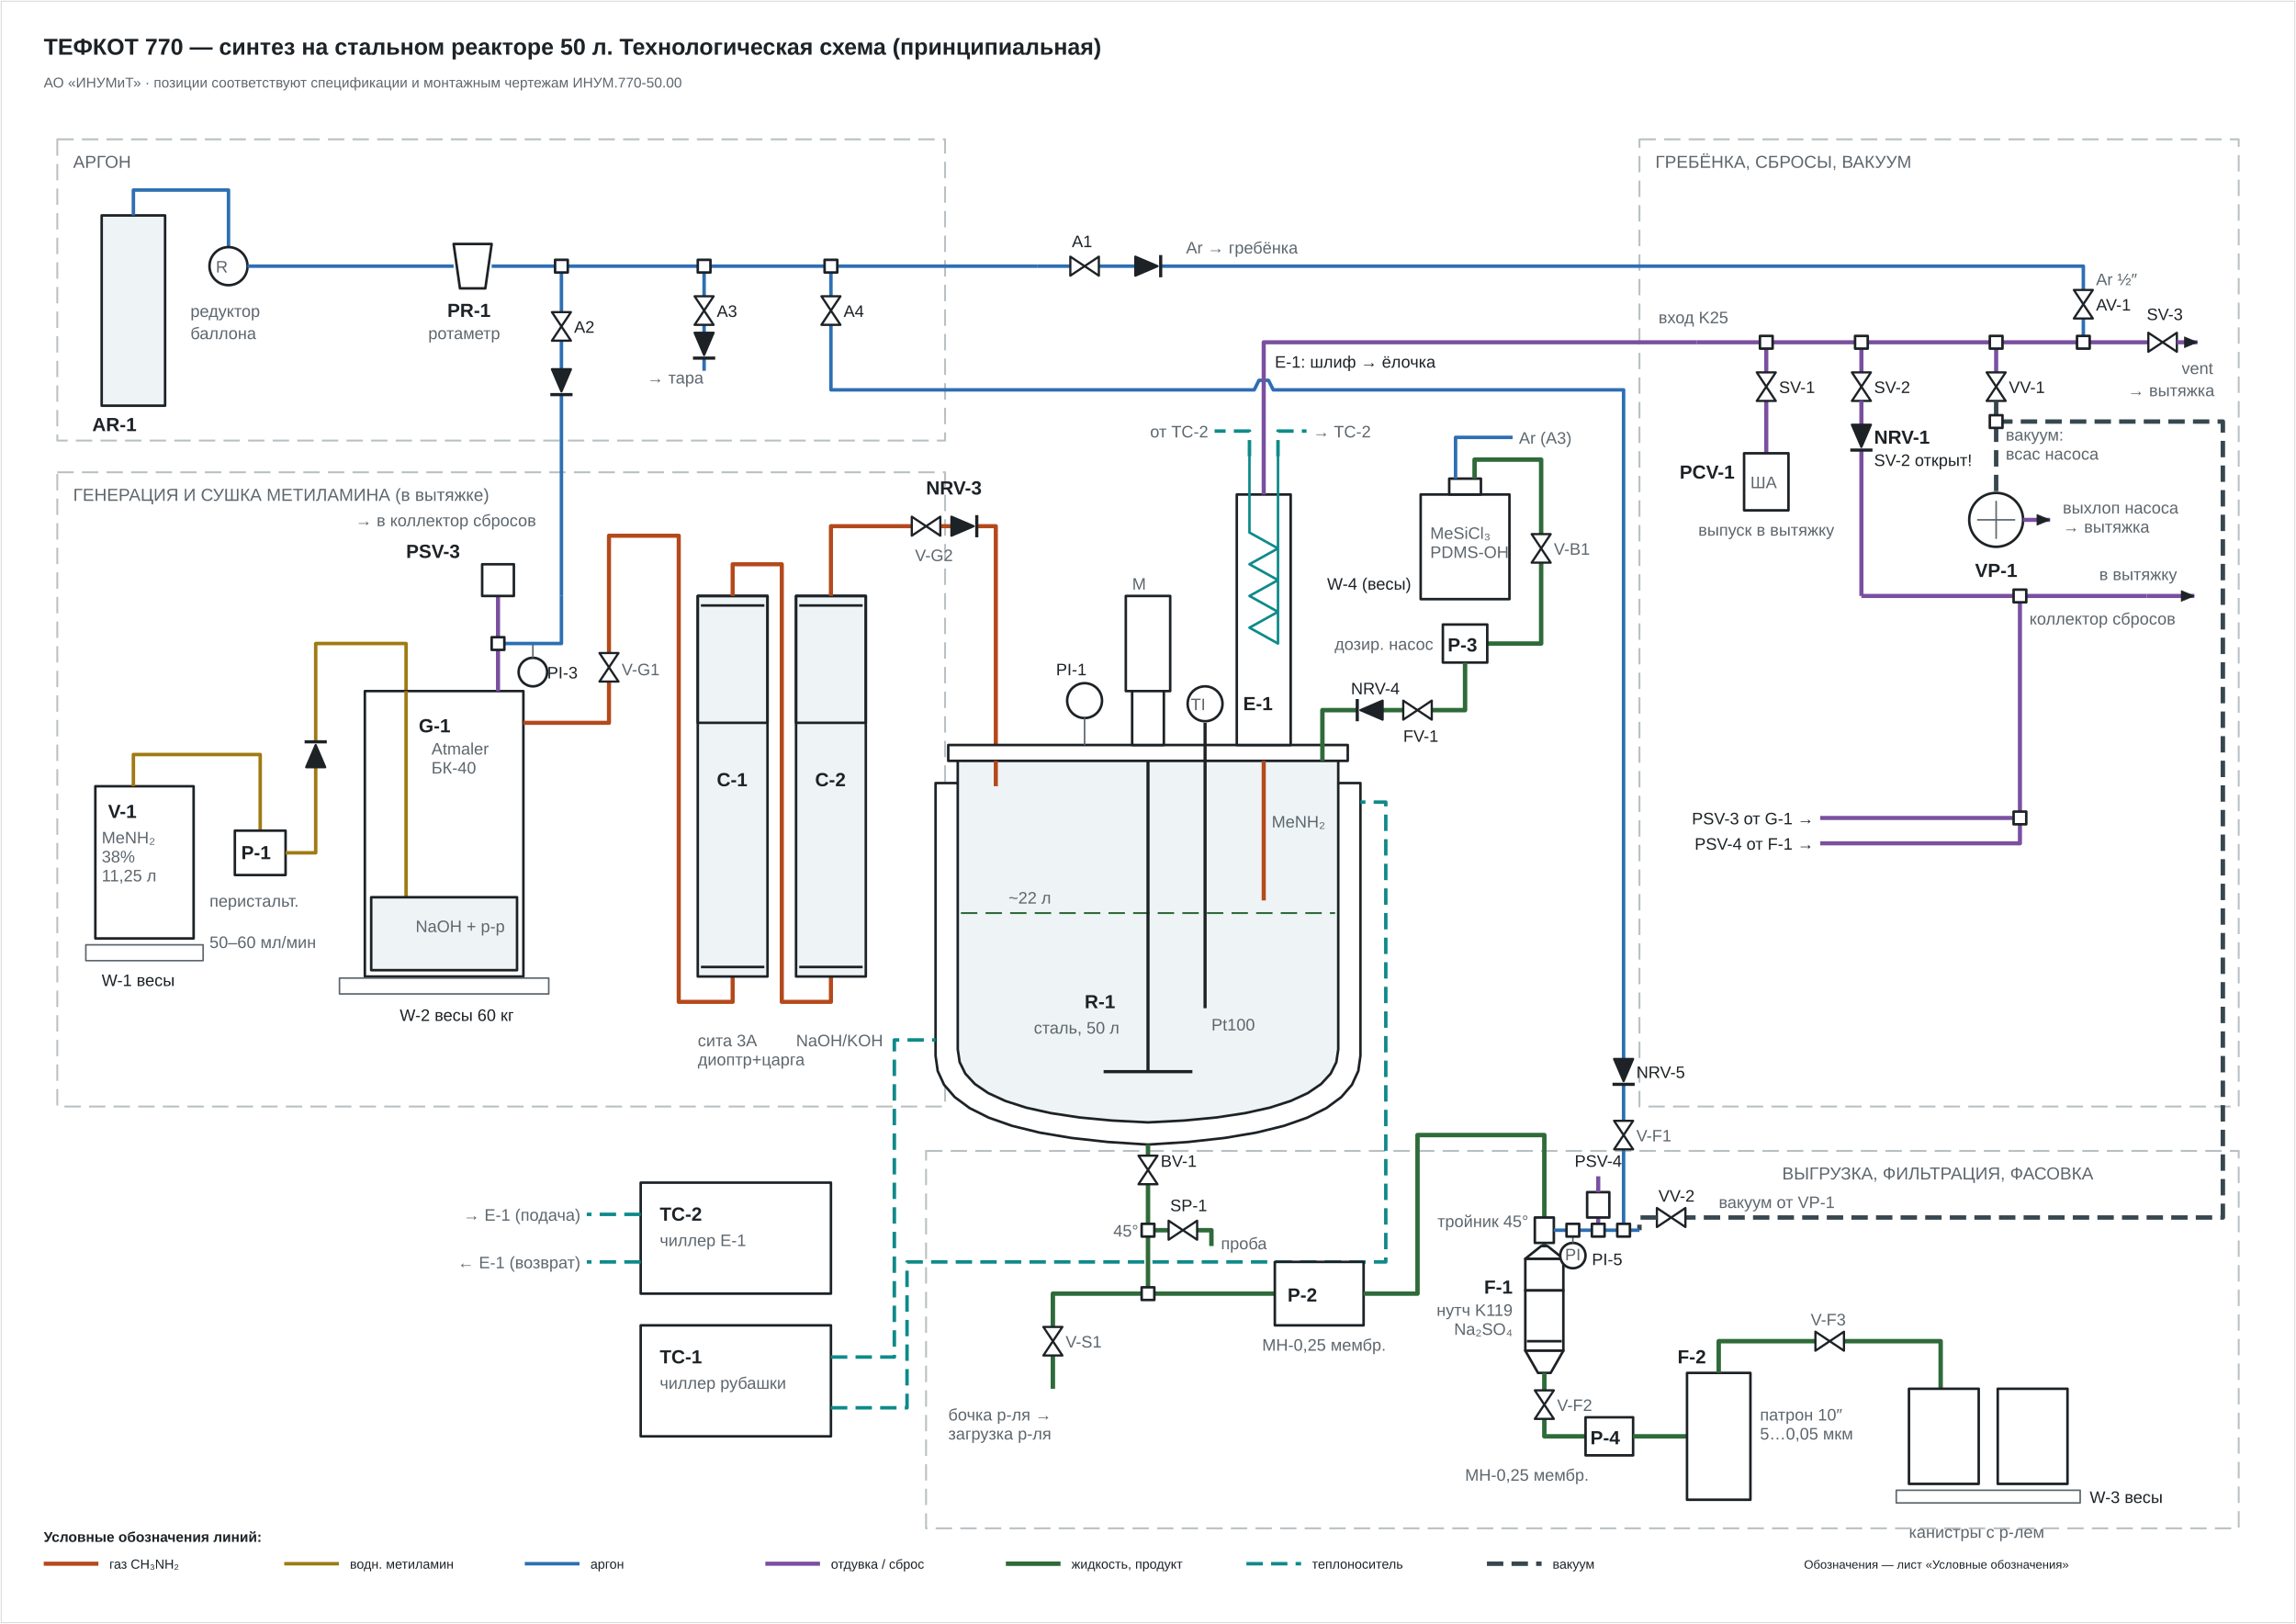
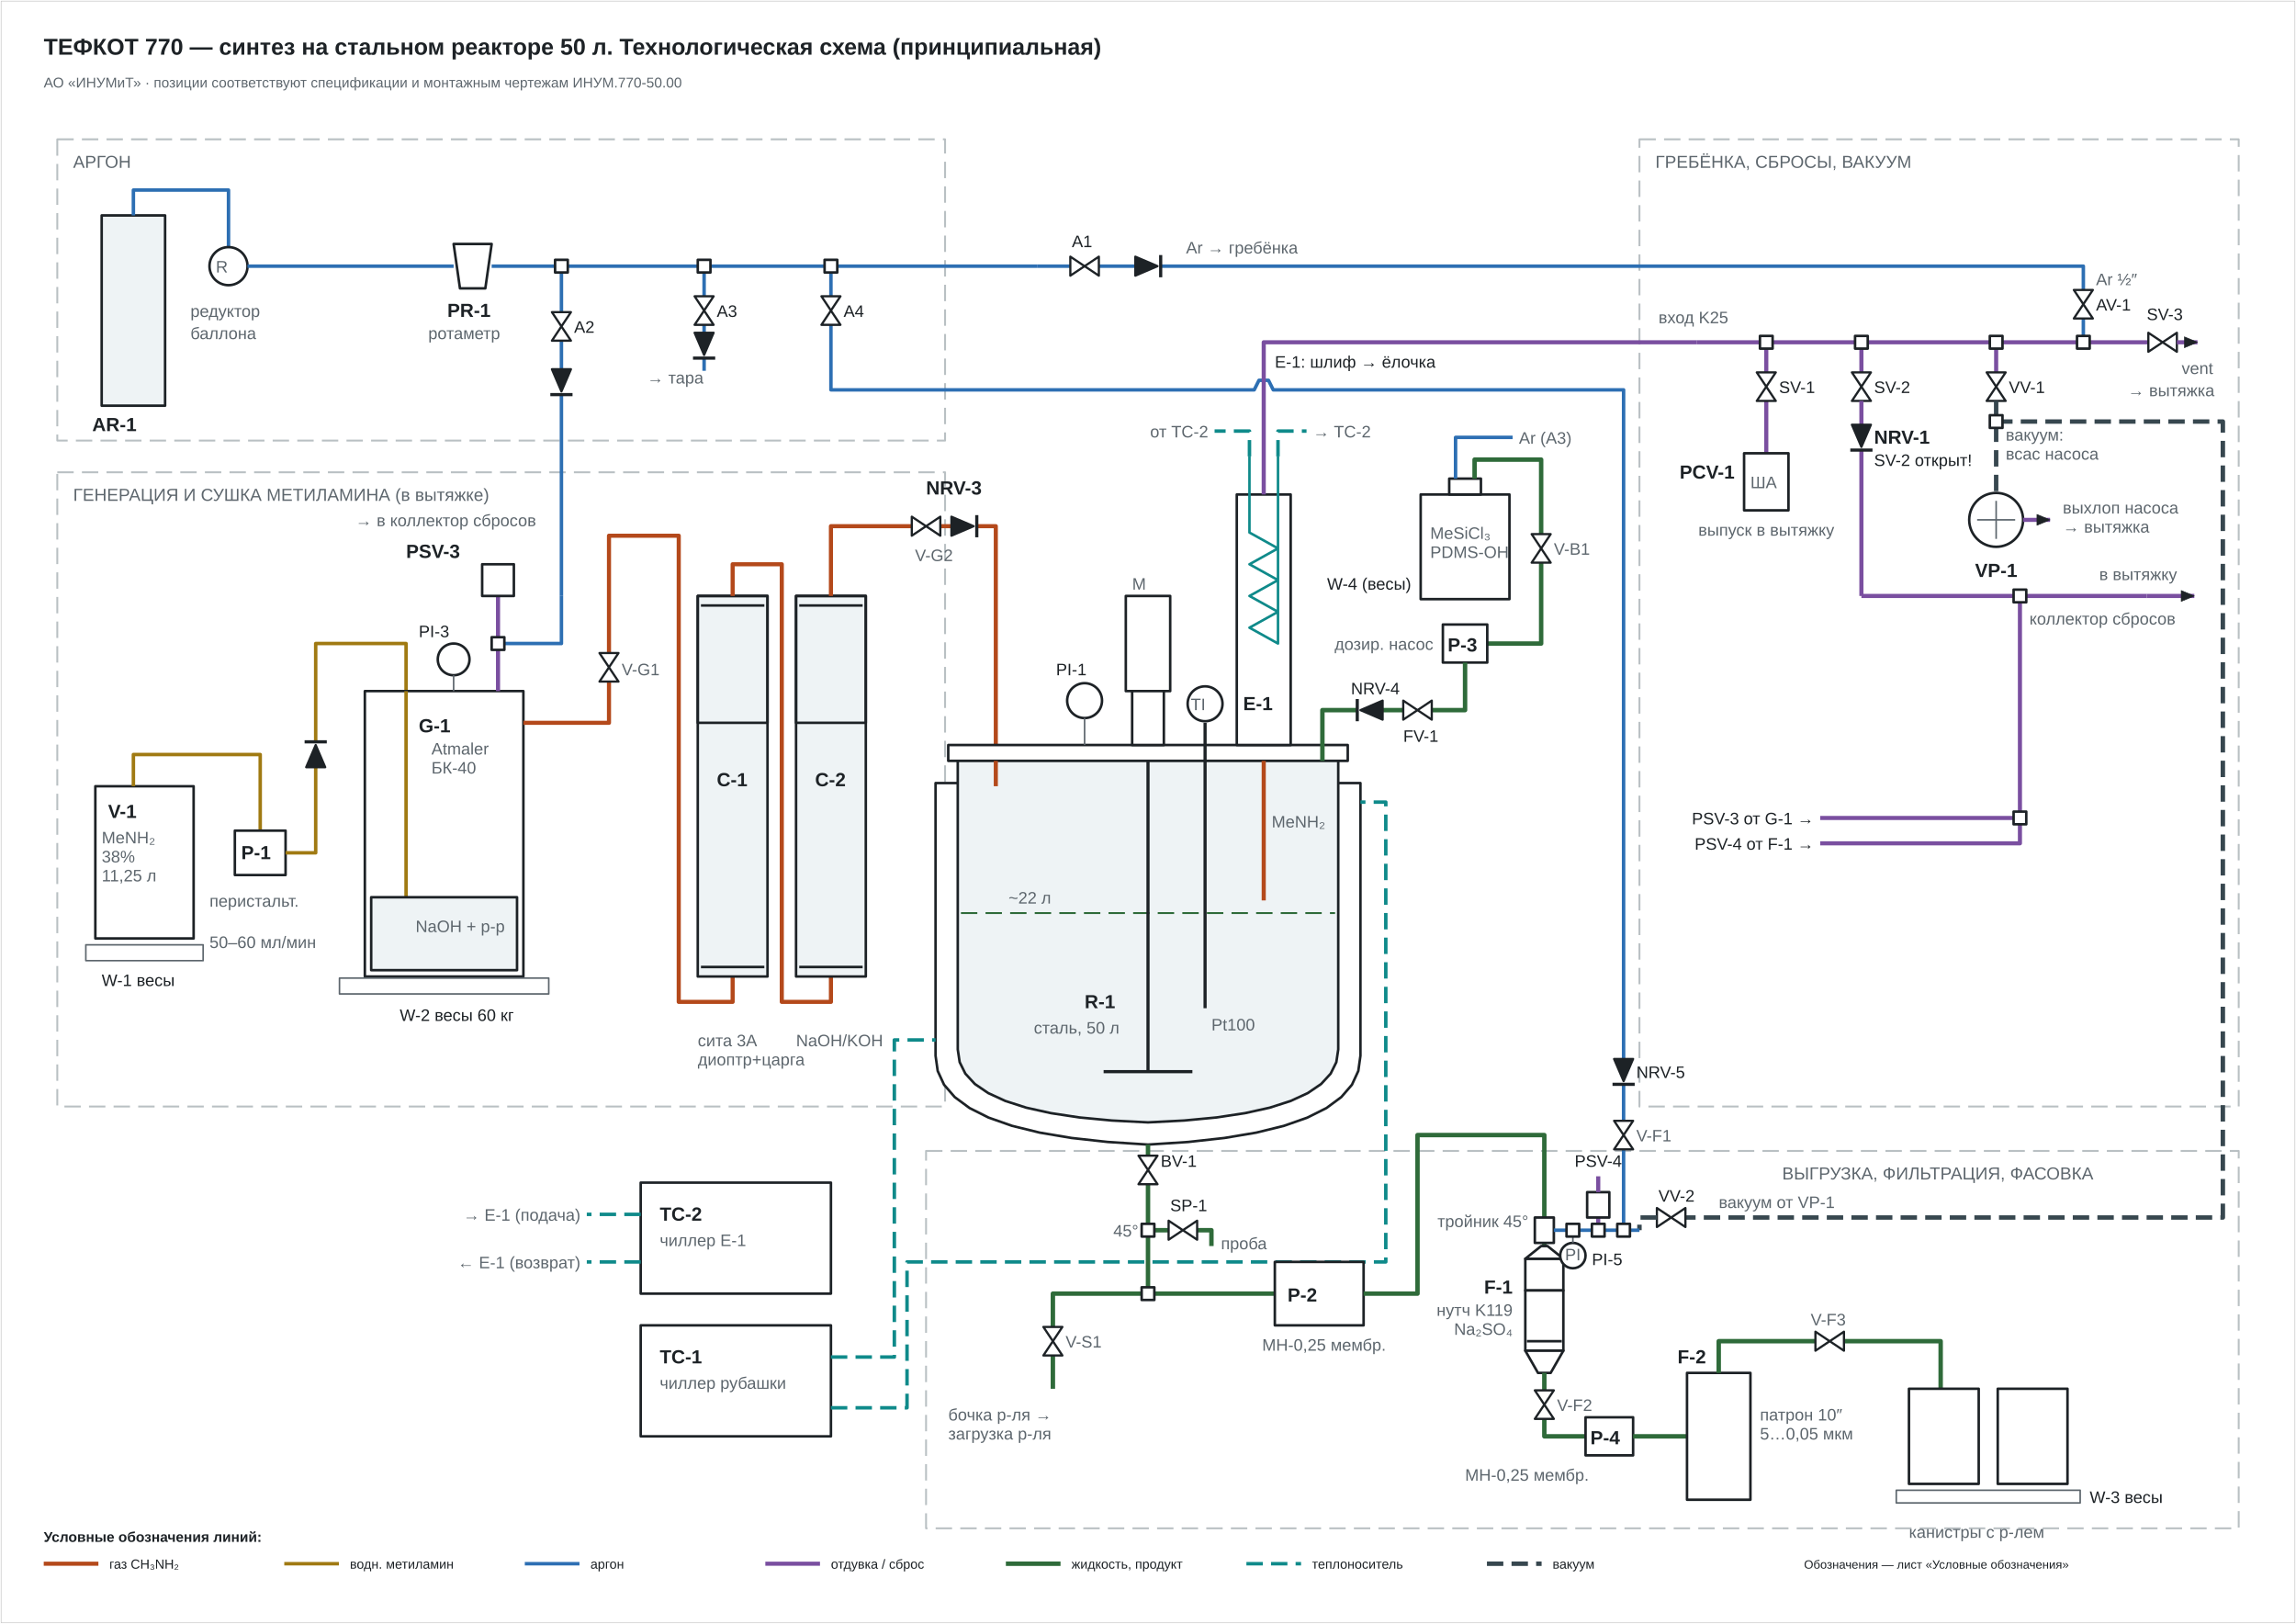
<svg xmlns="http://www.w3.org/2000/svg" viewBox="0 0 420.0 297.0" width="420.0mm" height="297.0mm" font-family="Arial, 'Liberation Sans', sans-serif">
  <rect width="100%" height="100%" fill="#fff" />
  <path d="M0.20,0.20 L419.80,0.20 L419.80,296.80 L0.20,296.80 Z" fill="none" stroke="#bbbbbb" stroke-width="0.1" stroke-linejoin="round" />
  <text x="8.00" y="10.00" font-size="4.2" text-anchor="start" fill="#1d2226" font-weight="bold">ТЕФКОТ 770 — синтез на стальном реакторе 50 л. Технологическая схема (принципиальная)</text>
  <text x="8.00" y="16.00" font-size="2.6" text-anchor="start" fill="#5d666d">АО «ИНУМиТ» · позиции соответствуют спецификации и монтажным чертежам ИНУМ.770-50.00</text>
  <path d="M10.48,25.48 L172.88,25.48 L172.88,80.58 L10.48,80.58 Z" fill="none" stroke="#b9c0c3" stroke-width="0.348" stroke-dasharray="3 1.5" stroke-linejoin="round" />
  <text x="13.38" y="30.70" font-size="3.19" text-anchor="start" fill="#5d666d">АРГОН</text>
  <path d="M10.48,86.38 L172.88,86.38 L172.88,202.38 L10.48,202.38 Z" fill="none" stroke="#b9c0c3" stroke-width="0.348" stroke-dasharray="3 1.5" stroke-linejoin="round" />
  <text x="13.38" y="91.60" font-size="3.19" text-anchor="start" fill="#5d666d">ГЕНЕРАЦИЯ И СУШКА МЕТИЛАМИНА (в вытяжке)</text>
  <path d="M299.90,25.48 L409.52,25.48 L409.52,202.38 L299.90,202.38 Z" fill="none" stroke="#b9c0c3" stroke-width="0.348" stroke-dasharray="3 1.5" stroke-linejoin="round" />
  <text x="302.80" y="30.70" font-size="3.19" text-anchor="start" fill="#5d666d">ГРЕБЁНКА, СБРОСЫ, ВАКУУМ</text>
  <path d="M169.40,210.50 L409.52,210.50 L409.52,279.52 L169.40,279.52 Z" fill="none" stroke="#b9c0c3" stroke-width="0.348" stroke-dasharray="3 1.5" stroke-linejoin="round" />
  <text x="326.00" y="215.72" font-size="3.19" text-anchor="start" fill="#5d666d">ВЫГРУЗКА, ФИЛЬТРАЦИЯ, ФАСОВКА</text>
  <path d="M18.60,39.40 L30.20,39.40 L30.20,74.20 L18.60,74.20 Z" fill="#eef3f5" stroke="#1d2226" stroke-width="0.464" stroke-linejoin="round" />
  <text x="16.86" y="78.84" font-size="3.48" text-anchor="start" fill="#1d2226" font-weight="bold">AR-1</text>
  <path d="M24.40,39.40 L24.40,34.76 L41.80,34.76 L41.80,45.20" fill="none" stroke="#2d6fb3" stroke-width="0.638" stroke-linejoin="round" />
  <circle cx="41.80" cy="48.68" r="3.48" fill="#ffffff" stroke="#1d2226" stroke-width="0.464" />
  <text x="39.48" y="49.84" font-size="3.045" text-anchor="start" fill="#5d666d">R</text>
  <text x="34.84" y="57.96" font-size="3.045" text-anchor="start" fill="#5d666d">редуктор</text>
  <text x="34.84" y="62.02" font-size="3.045" text-anchor="start" fill="#5d666d">баллона</text>
  <path d="M45.28,48.68 L82.98,48.68" fill="none" stroke="#2d6fb3" stroke-width="0.638" stroke-linejoin="round" />
  <path d="M82.98,44.62 L89.94,44.62 L88.78,52.74 L84.14,52.74 Z" fill="#ffffff" stroke="#1d2226" stroke-width="0.464" stroke-linejoin="round" />
  <text x="81.82" y="57.96" font-size="3.48" text-anchor="start" fill="#1d2226" font-weight="bold">PR-1</text>
  <text x="78.34" y="62.02" font-size="3.045" text-anchor="start" fill="#5d666d">ротаметр</text>
  <path d="M89.94,48.68 L169.40,48.68 L189.70,48.68" fill="none" stroke="#2d6fb3" stroke-width="0.638" stroke-linejoin="round" />
  <path d="M102.70,48.68 L102.70,57.09" fill="none" stroke="#2d6fb3" stroke-width="0.638" stroke-linejoin="round" />
  <path d="M102.70,62.31 L102.70,67.53" fill="none" stroke="#2d6fb3" stroke-width="0.638" stroke-linejoin="round" />
  <path d="M102.70,72.17 L102.70,109.00" fill="none" stroke="#2d6fb3" stroke-width="0.638" stroke-linejoin="round" />
  <path d="M100.96,57.09 L104.44,62.31 L100.96,62.31 L104.44,57.09 Z" fill="#ffffff" stroke="#1d2226" stroke-width="0.406" stroke-linejoin="round" />
  <text x="105.02" y="60.86" font-size="3.045" text-anchor="start" fill="#1d2226">A2</text>
  <path d="M100.96,67.53 L102.70,71.59 L104.44,67.53 Z" fill="#1d2226" stroke="#1d2226" stroke-width="0.406" stroke-linejoin="round" />
  <path d="M100.67,72.17 L104.73,72.17" fill="none" stroke="#1d2226" stroke-width="0.58" stroke-linejoin="round" />
  <path d="M128.80,48.68 L128.80,54.19" fill="none" stroke="#2d6fb3" stroke-width="0.638" stroke-linejoin="round" />
  <path d="M128.80,59.41 L128.80,60.86" fill="none" stroke="#2d6fb3" stroke-width="0.638" stroke-linejoin="round" />
  <path d="M128.80,65.50 L128.80,67.82" fill="none" stroke="#2d6fb3" stroke-width="0.638" stroke-linejoin="round" />
  <path d="M127.06,54.19 L130.54,59.41 L127.06,59.41 L130.54,54.19 Z" fill="#ffffff" stroke="#1d2226" stroke-width="0.406" stroke-linejoin="round" />
  <path d="M127.06,60.86 L128.80,64.92 L130.54,60.86 Z" fill="#1d2226" stroke="#1d2226" stroke-width="0.406" stroke-linejoin="round" />
  <path d="M126.77,65.50 L130.83,65.50" fill="none" stroke="#1d2226" stroke-width="0.58" stroke-linejoin="round" />
  <text x="131.12" y="57.96" font-size="3.045" text-anchor="start" fill="#1d2226">A3</text>
  <text x="118.36" y="70.14" font-size="3.045" text-anchor="start" fill="#5d666d">→ тара</text>
  <path d="M152.00,48.68 L152.00,54.19" fill="none" stroke="#2d6fb3" stroke-width="0.638" stroke-linejoin="round" />
  <path d="M152.00,59.41 L152.00,71.30 L229.43,71.30 L230.30,69.56 L232.04,69.56 L232.91,71.30 L297.00,71.30 L297.00,193.68" fill="none" stroke="#2d6fb3" stroke-width="0.638" stroke-linejoin="round" />
  <path d="M297.00,198.32 L297.00,204.99" fill="none" stroke="#2d6fb3" stroke-width="0.638" stroke-linejoin="round" />
  <path d="M297.00,210.21 L297.00,225.00" fill="none" stroke="#2d6fb3" stroke-width="0.638" stroke-linejoin="round" />
  <path d="M150.26,54.19 L153.74,59.41 L150.26,59.41 L153.74,54.19 Z" fill="#ffffff" stroke="#1d2226" stroke-width="0.406" stroke-linejoin="round" />
  <text x="154.32" y="57.96" font-size="3.045" text-anchor="start" fill="#1d2226">A4</text>
  <path d="M295.26,193.68 L297.00,197.74 L298.74,193.68 Z" fill="#1d2226" stroke="#1d2226" stroke-width="0.406" stroke-linejoin="round" />
  <path d="M294.97,198.32 L299.03,198.32" fill="none" stroke="#1d2226" stroke-width="0.58" stroke-linejoin="round" />
  <text x="299.32" y="197.16" font-size="3.045" text-anchor="start" fill="#1d2226">NRV-5</text>
  <path d="M295.26,204.99 L298.74,210.21 L295.26,210.21 L298.74,204.99 Z" fill="#ffffff" stroke="#1d2226" stroke-width="0.406" stroke-linejoin="round" />
  <text x="299.32" y="208.76" font-size="3.045" text-anchor="start" fill="#5d666d">V-F1</text>
  <path d="M189.70,48.68 L195.79,48.68" fill="none" stroke="#2d6fb3" stroke-width="0.638" stroke-linejoin="round" />
  <path d="M201.01,48.68 L207.68,48.68" fill="none" stroke="#2d6fb3" stroke-width="0.638" stroke-linejoin="round" />
  <path d="M212.32,48.68 L381.10,48.68 L381.10,53.03" fill="none" stroke="#2d6fb3" stroke-width="0.638" stroke-linejoin="round" />
  <path d="M381.10,58.25 L381.10,62.60" fill="none" stroke="#2d6fb3" stroke-width="0.638" stroke-linejoin="round" />
  <path d="M195.79,46.94 L201.01,50.42 L201.01,46.94 L195.79,50.42 Z" fill="#ffffff" stroke="#1d2226" stroke-width="0.406" stroke-linejoin="round" />
  <text x="196.08" y="45.20" font-size="3.045" text-anchor="start" fill="#1d2226">A1</text>
  <path d="M207.68,46.94 L211.74,48.68 L207.68,50.42 Z" fill="#1d2226" stroke="#1d2226" stroke-width="0.406" stroke-linejoin="round" />
  <path d="M212.32,46.65 L212.32,50.71" fill="none" stroke="#1d2226" stroke-width="0.58" stroke-linejoin="round" />
  <text x="216.96" y="46.36" font-size="3.045" text-anchor="start" fill="#5d666d">Ar → гребёнка</text>
  <path d="M17.44,143.80 L35.42,143.80 L35.42,171.64 L17.44,171.64 Z" fill="#ffffff" stroke="#1d2226" stroke-width="0.464" stroke-linejoin="round" />
  <text x="19.76" y="149.60" font-size="3.48" text-anchor="start" fill="#1d2226" font-weight="bold">V-1</text>
  <text x="18.60" y="154.24" font-size="3.045" text-anchor="start" fill="#5d666d">MeNH₂</text>
  <text x="18.60" y="157.72" font-size="3.045" text-anchor="start" fill="#5d666d">38%</text>
  <text x="18.60" y="161.20" font-size="3.045" text-anchor="start" fill="#5d666d">11,25 л</text>
  <path d="M15.70,172.80 L37.16,172.80 L37.16,175.70 L15.70,175.70 Z" fill="none" stroke="#5d666d" stroke-width="0.29" stroke-linejoin="round" />
  <text x="18.60" y="180.34" font-size="3.045" text-anchor="start" fill="#1d2226">W-1 весы</text>
  <path d="M24.40,143.80 L24.40,138.00 L47.60,138.00 L47.60,151.92" fill="none" stroke="#a07a12" stroke-width="0.638" stroke-linejoin="round" />
  <path d="M42.96,151.92 L52.24,151.92 L52.24,160.04 L42.96,160.04 Z" fill="#ffffff" stroke="#1d2226" stroke-width="0.464" stroke-linejoin="round" />
  <text x="44.12" y="157.14" font-size="3.48" text-anchor="start" fill="#1d2226" font-weight="bold">P-1</text>
  <text x="38.32" y="165.84" font-size="3.045" text-anchor="start" fill="#5d666d">перистальт.</text>
  <text x="38.32" y="173.38" font-size="3.045" text-anchor="start" fill="#5d666d">50–60 мл/мин</text>
  <path d="M52.24,155.98 L57.75,155.98 L57.75,140.32" fill="none" stroke="#a07a12" stroke-width="0.638" stroke-linejoin="round" />
  <path d="M57.75,135.68 L57.75,117.70 L74.28,117.70 L74.28,126.40" fill="none" stroke="#a07a12" stroke-width="0.638" stroke-linejoin="round" />
  <path d="M56.01,140.32 L57.75,136.26 L59.49,140.32 Z" fill="#1d2226" stroke="#1d2226" stroke-width="0.406" stroke-linejoin="round" />
  <path d="M55.72,135.68 L59.78,135.68" fill="none" stroke="#1d2226" stroke-width="0.58" stroke-linejoin="round" />
  <path d="M66.74,126.40 L95.74,126.40 L95.74,178.60 L66.74,178.60 Z" fill="#ffffff" stroke="#1d2226" stroke-width="0.464" stroke-linejoin="round" />
  <path d="M74.28,126.40 L74.28,172.80" fill="none" stroke="#a07a12" stroke-width="0.638" stroke-linejoin="round" />
  <path d="M67.90,164.10 L94.58,164.10 L94.58,177.44 L67.90,177.44 Z" fill="#eef3f5" stroke="#1d2226" stroke-width="0.464" stroke-linejoin="round" />
  <text x="76.02" y="170.48" font-size="3.045" text-anchor="start" fill="#5d666d">NaOH + р-р</text>
  <text x="76.60" y="133.94" font-size="3.48" text-anchor="start" fill="#1d2226" font-weight="bold">G-1</text>
  <text x="78.92" y="138.00" font-size="3.045" text-anchor="start" fill="#5d666d">Atmaler</text>
  <text x="78.92" y="141.48" font-size="3.045" text-anchor="start" fill="#5d666d">БК-40</text>
  <path d="M62.10,178.89 L100.38,178.89 L100.38,181.79 L62.10,181.79 Z" fill="none" stroke="#5d666d" stroke-width="0.29" stroke-linejoin="round" />
  <text x="73.12" y="186.72" font-size="3.045" text-anchor="start" fill="#1d2226">W-2 весы 60 кг</text>
  <path d="M91.10,126.40 L91.10,117.70 L91.10,109.00" fill="none" stroke="#7a4fa0" stroke-width="0.754" stroke-linejoin="round" />
  <path d="M88.20,103.20 L94.00,103.20 L94.00,109.00 L88.20,109.00 Z" fill="#ffffff" stroke="#1d2226" stroke-width="0.464" stroke-linejoin="round" />
  <text x="74.28" y="102.04" font-size="3.48" text-anchor="start" fill="#1d2226" font-weight="bold">PSV-3</text>
  <text x="65.00" y="96.24" font-size="3.045" text-anchor="start" fill="#5d666d">→ в коллектор сбросов</text>
-   <circle cx="97.48" cy="122.92" r="2.61" fill="#ffffff" stroke="#1d2226" stroke-width="0.464" />
-   <path d="M97.48,117.70 L97.48,120.31" fill="none" stroke="#5d666d" stroke-width="0.29" stroke-linejoin="round" />
-   <text x="100.09" y="124.08" font-size="3.045" text-anchor="start" fill="#1d2226">PI-3</text>
+   <circle cx="82.98" cy="120.60" r="2.90" fill="#ffffff" stroke="#1d2226" stroke-width="0.464" />
+   <path d="M82.98,123.50 L82.98,126.40" fill="none" stroke="#5d666d" stroke-width="0.29" stroke-linejoin="round" />
+   <text x="76.60" y="116.54" font-size="3.045" text-anchor="start" fill="#1d2226">PI-3</text>
  <path d="M102.70,109.00 L102.70,117.70 L91.10,117.70" fill="none" stroke="#2d6fb3" stroke-width="0.638" stroke-linejoin="round" />
  <path d="M95.74,132.20 L111.40,132.20 L111.40,124.66" fill="none" stroke="#b4491b" stroke-width="0.754" stroke-linejoin="round" />
  <path d="M111.40,119.44 L111.40,97.98 L124.16,97.98 L124.16,183.24 L134.02,183.24 L134.02,178.60" fill="none" stroke="#b4491b" stroke-width="0.754" stroke-linejoin="round" />
  <path d="M109.66,119.44 L113.14,124.66 L109.66,124.66 L113.14,119.44 Z" fill="#ffffff" stroke="#1d2226" stroke-width="0.406" stroke-linejoin="round" />
  <text x="113.72" y="123.50" font-size="3.045" text-anchor="start" fill="#5d666d">V-G1</text>
  <path d="M127.64,109.00 L140.40,109.00 L140.40,178.60 L127.64,178.60 Z" fill="#eef3f5" stroke="#1d2226" stroke-width="0.464" stroke-linejoin="round" />
  <path d="M127.64,109.00 L140.40,109.00 L140.40,132.20 L127.64,132.20 Z" fill="none" stroke="#1d2226" stroke-width="0.464" stroke-linejoin="round" />
  <path d="M128.22,110.74 L139.82,110.74" fill="none" stroke="#1d2226" stroke-width="0.464" stroke-linejoin="round" />
  <path d="M128.22,176.86 L139.82,176.86" fill="none" stroke="#1d2226" stroke-width="0.464" stroke-linejoin="round" />
  <text x="131.12" y="143.80" font-size="3.48" text-anchor="start" fill="#1d2226" font-weight="bold">C-1</text>
  <text x="127.64" y="191.36" font-size="3.045" text-anchor="start" fill="#5d666d">сита 3A</text>
  <text x="127.64" y="194.84" font-size="3.045" text-anchor="start" fill="#5d666d">диоптр+царга</text>
  <path d="M134.02,109.00 L134.02,103.20 L143.01,103.20 L143.01,183.24 L152.00,183.24 L152.00,178.60" fill="none" stroke="#b4491b" stroke-width="0.754" stroke-linejoin="round" />
  <path d="M145.62,109.00 L158.38,109.00 L158.38,178.60 L145.62,178.60 Z" fill="#eef3f5" stroke="#1d2226" stroke-width="0.464" stroke-linejoin="round" />
  <path d="M145.62,109.00 L158.38,109.00 L158.38,132.20 L145.62,132.20 Z" fill="none" stroke="#1d2226" stroke-width="0.464" stroke-linejoin="round" />
  <path d="M146.20,110.74 L157.80,110.74" fill="none" stroke="#1d2226" stroke-width="0.464" stroke-linejoin="round" />
  <path d="M146.20,176.86 L157.80,176.86" fill="none" stroke="#1d2226" stroke-width="0.464" stroke-linejoin="round" />
  <text x="149.10" y="143.80" font-size="3.48" text-anchor="start" fill="#1d2226" font-weight="bold">C-2</text>
  <text x="145.62" y="191.36" font-size="3.045" text-anchor="start" fill="#5d666d">NaOH/KOH</text>
  <path d="M152.00,109.00 L152.00,96.24 L166.79,96.24" fill="none" stroke="#b4491b" stroke-width="0.754" stroke-linejoin="round" />
  <path d="M172.01,96.24 L174.04,96.24" fill="none" stroke="#b4491b" stroke-width="0.754" stroke-linejoin="round" />
  <path d="M178.68,96.24 L182.16,96.24 L182.16,136.26" fill="none" stroke="#b4491b" stroke-width="0.754" stroke-linejoin="round" />
  <path d="M166.79,94.50 L172.01,97.98 L172.01,94.50 L166.79,97.98 Z" fill="#ffffff" stroke="#1d2226" stroke-width="0.406" stroke-linejoin="round" />
  <text x="167.37" y="102.62" font-size="3.045" text-anchor="start" fill="#5d666d">V-G2</text>
  <path d="M174.04,94.50 L178.10,96.24 L174.04,97.98 Z" fill="#1d2226" stroke="#1d2226" stroke-width="0.406" stroke-linejoin="round" />
  <path d="M178.68,94.21 L178.68,98.27" fill="none" stroke="#1d2226" stroke-width="0.58" stroke-linejoin="round" />
  <text x="169.40" y="90.44" font-size="3.48" text-anchor="start" fill="#1d2226" font-weight="bold">NRV-3</text>
  <path d="M171.14,143.22 L171.14,193.10 L171.53,195.87 L172.69,198.39 L174.64,200.65 L177.36,202.66 L180.85,204.41 L185.13,205.91 L190.18,207.15 L196.01,208.13 L202.62,208.86 L210.00,209.34 L217.38,208.86 L223.99,208.13 L229.82,207.15 L234.87,205.91 L239.14,204.41 L242.64,202.66 L245.36,200.65 L247.31,198.39 L248.47,195.87 L248.86,193.10 L248.86,143.22 Z" fill="#ffffff" stroke="#1d2226" stroke-width="0.464" stroke-linejoin="round" />
  <path d="M175.20,138.00 L175.20,191.94 L175.55,194.27 L176.59,196.37 L178.33,198.26 L180.77,199.92 L183.90,201.36 L187.73,202.59 L192.25,203.59 L197.47,204.38 L203.39,204.94 L210.00,205.28 L216.61,204.94 L222.53,204.38 L227.75,203.59 L232.27,202.59 L236.10,201.36 L239.23,199.92 L241.67,198.26 L243.41,196.37 L244.45,194.27 L244.80,191.94 L244.80,138.00 Z" fill="#eef3f5" stroke="#1d2226" stroke-width="0.464" stroke-linejoin="round" />
  <path d="M173.46,136.26 L246.54,136.26 L246.54,139.16 L173.46,139.16 Z" fill="#ffffff" stroke="#1d2226" stroke-width="0.464" stroke-linejoin="round" />
  <path d="M175.78,167.00 L244.22,167.00" fill="none" stroke="#2f6b3a" stroke-width="0.348" stroke-dasharray="3 1.5" stroke-linejoin="round" />
  <text x="184.48" y="165.26" font-size="3.045" text-anchor="start" fill="#5d666d">~22 л</text>
  <text x="198.40" y="184.40" font-size="3.48" text-anchor="start" fill="#1d2226" font-weight="bold">R-1</text>
  <text x="189.12" y="189.04" font-size="3.045" text-anchor="start" fill="#5d666d">сталь, 50 л</text>
  <path d="M182.16,139.16 L182.16,143.80" fill="none" stroke="#b4491b" stroke-width="0.754" stroke-linejoin="round" />
  <path d="M231.17,139.16 L231.17,164.68" fill="none" stroke="#b4491b" stroke-width="0.754" stroke-linejoin="round" />
  <text x="232.62" y="151.34" font-size="3.045" text-anchor="start" fill="#5d666d">MeNH₂</text>
  <circle cx="198.40" cy="128.14" r="3.19" fill="#ffffff" stroke="#1d2226" stroke-width="0.464" />
  <path d="M198.40,131.33 L198.40,136.26" fill="none" stroke="#5d666d" stroke-width="0.29" stroke-linejoin="round" />
  <text x="193.18" y="123.50" font-size="3.045" text-anchor="start" fill="#1d2226">PI-1</text>
  <path d="M205.94,109.00 L214.06,109.00 L214.06,126.40 L205.94,126.40 Z" fill="#ffffff" stroke="#1d2226" stroke-width="0.464" stroke-linejoin="round" />
  <text x="207.10" y="107.84" font-size="3.045" text-anchor="start" fill="#5d666d">M</text>
  <path d="M207.10,126.40 L212.90,126.40 L212.90,136.26 L207.10,136.26 Z" fill="#ffffff" stroke="#1d2226" stroke-width="0.464" stroke-linejoin="round" />
  <path d="M210.00,139.16 L210.00,196.00" fill="none" stroke="#1d2226" stroke-width="0.58" stroke-linejoin="round" />
  <path d="M201.88,196.00 L218.12,196.00" fill="none" stroke="#1d2226" stroke-width="0.58" stroke-linejoin="round" />
  <path d="M220.44,132.20 L220.44,184.40" fill="none" stroke="#1d2226" stroke-width="0.58" stroke-linejoin="round" />
  <circle cx="220.44" cy="128.72" r="3.19" fill="#ffffff" stroke="#1d2226" stroke-width="0.464" />
  <text x="217.83" y="129.88" font-size="3.045" text-anchor="start" fill="#5d666d">TI</text>
  <text x="221.60" y="188.46" font-size="3.045" text-anchor="start" fill="#5d666d">Pt100</text>
  <path d="M226.24,90.44 L236.10,90.44 L236.10,136.26 L226.24,136.26 Z" fill="#ffffff" stroke="#1d2226" stroke-width="0.464" stroke-linejoin="round" />
  <path d="M228.56,83.48 L228.56,97.40 L233.78,100.30 L228.56,103.20 L233.78,106.10 L228.56,109.00 L233.78,111.90 L228.56,114.80 L233.78,117.70 L233.78,83.48" fill="none" stroke="#0f8a8a" stroke-width="0.464" stroke-linejoin="round" />
  <path d="M228.56,83.48 L228.56,78.84 L222.18,78.84" fill="none" stroke="#0f8a8a" stroke-width="0.638" stroke-dasharray="3 1.5" stroke-linejoin="round" />
  <path d="M233.78,83.48 L233.78,78.84 L239.00,78.84" fill="none" stroke="#0f8a8a" stroke-width="0.638" stroke-dasharray="3 1.5" stroke-linejoin="round" />
  <text x="240.16" y="80.00" font-size="3.045" text-anchor="start" fill="#5d666d">→ TC-2</text>
  <text x="221.02" y="80.00" font-size="3.045" text-anchor="end" fill="#5d666d">от TC-2</text>
  <text x="227.40" y="129.88" font-size="3.48" text-anchor="start" fill="#1d2226" font-weight="bold">E-1</text>
  <path d="M259.88,90.44 L276.12,90.44 L276.12,109.58 L259.88,109.58 Z" fill="#ffffff" stroke="#1d2226" stroke-width="0.464" stroke-linejoin="round" />
  <path d="M265.10,87.54 L270.90,87.54 L270.90,90.44 L265.10,90.44 Z" fill="#ffffff" stroke="#1d2226" stroke-width="0.464" stroke-linejoin="round" />
  <text x="261.62" y="98.56" font-size="3.045" text-anchor="start" fill="#5d666d">MeSiCl₃</text>
  <text x="261.62" y="102.04" font-size="3.045" text-anchor="start" fill="#5d666d">PDMS-OH</text>
  <text x="258.14" y="107.84" font-size="3.045" text-anchor="end" fill="#1d2226">W-4 (весы)</text>
  <path d="M266.26,87.54 L266.26,80.00 L276.70,80.00" fill="none" stroke="#2d6fb3" stroke-width="0.638" stroke-linejoin="round" />
  <text x="277.86" y="81.16" font-size="3.045" text-anchor="start" fill="#5d666d">Ar (A3)</text>
  <path d="M269.74,87.54 L269.74,84.06 L281.92,84.06 L281.92,97.69" fill="none" stroke="#2f6b3a" stroke-width="0.812" stroke-linejoin="round" />
  <path d="M281.92,102.91 L281.92,117.70 L272.06,117.70" fill="none" stroke="#2f6b3a" stroke-width="0.812" stroke-linejoin="round" />
  <path d="M280.18,97.69 L283.66,102.91 L280.18,102.91 L283.66,97.69 Z" fill="#ffffff" stroke="#1d2226" stroke-width="0.406" stroke-linejoin="round" />
  <text x="284.24" y="101.46" font-size="3.045" text-anchor="start" fill="#5d666d">V-B1</text>
  <path d="M263.94,114.22 L272.06,114.22 L272.06,121.18 L263.94,121.18 Z" fill="#ffffff" stroke="#1d2226" stroke-width="0.464" stroke-linejoin="round" />
  <text x="264.81" y="119.15" font-size="3.48" text-anchor="start" fill="#1d2226" font-weight="bold">P-3</text>
  <text x="262.20" y="118.86" font-size="3.045" text-anchor="end" fill="#5d666d">дозир. насос</text>
  <path d="M268.00,121.18 L268.00,129.88 L261.91,129.88" fill="none" stroke="#2f6b3a" stroke-width="0.812" stroke-linejoin="round" />
  <path d="M256.69,129.88 L252.92,129.88" fill="none" stroke="#2f6b3a" stroke-width="0.812" stroke-linejoin="round" />
  <path d="M248.28,129.88 L241.90,129.88 L241.90,139.16" fill="none" stroke="#2f6b3a" stroke-width="0.812" stroke-linejoin="round" />
  <path d="M256.69,128.14 L261.91,131.62 L261.91,128.14 L256.69,131.62 Z" fill="#ffffff" stroke="#1d2226" stroke-width="0.406" stroke-linejoin="round" />
  <text x="256.69" y="135.68" font-size="3.045" text-anchor="start" fill="#1d2226">FV-1</text>
  <path d="M252.92,128.14 L248.86,129.88 L252.92,131.62 Z" fill="#1d2226" stroke="#1d2226" stroke-width="0.406" stroke-linejoin="round" />
  <path d="M248.28,127.85 L248.28,131.91" fill="none" stroke="#1d2226" stroke-width="0.58" stroke-linejoin="round" />
  <text x="247.12" y="126.98" font-size="3.045" text-anchor="start" fill="#1d2226">NRV-4</text>
  <path d="M231.17,90.44 L231.17,62.60 L310.34,62.60" fill="none" stroke="#7a4fa0" stroke-width="0.754" stroke-linejoin="round" />
  <text x="233.20" y="67.24" font-size="3.045" text-anchor="start" fill="#1d2226">E-1: шлиф → ёлочка</text>
  <path d="M117.20,242.40 L152.00,242.40 L152.00,262.70 L117.20,262.70 Z" fill="#ffffff" stroke="#1d2226" stroke-width="0.464" stroke-linejoin="round" />
  <text x="120.68" y="249.36" font-size="3.48" text-anchor="start" fill="#1d2226" font-weight="bold">TC-1</text>
  <text x="120.68" y="254.00" font-size="3.045" text-anchor="start" fill="#5d666d">чиллер рубашки</text>
  <path d="M117.20,216.30 L152.00,216.30 L152.00,236.60 L117.20,236.60 Z" fill="#ffffff" stroke="#1d2226" stroke-width="0.464" stroke-linejoin="round" />
  <text x="120.68" y="223.26" font-size="3.48" text-anchor="start" fill="#1d2226" font-weight="bold">TC-2</text>
  <text x="120.68" y="227.90" font-size="3.045" text-anchor="start" fill="#5d666d">чиллер E-1</text>
  <path d="M117.20,222.10 L107.34,222.10" fill="none" stroke="#0f8a8a" stroke-width="0.638" stroke-dasharray="3 1.5" stroke-linejoin="round" />
  <text x="106.18" y="223.26" font-size="3.045" text-anchor="end" fill="#5d666d">→ E-1 (подача)</text>
  <path d="M117.20,230.80 L107.34,230.80" fill="none" stroke="#0f8a8a" stroke-width="0.638" stroke-dasharray="3 1.5" stroke-linejoin="round" />
  <text x="106.18" y="231.96" font-size="3.045" text-anchor="end" fill="#5d666d">← E-1 (возврат)</text>
  <path d="M152.00,248.20 L163.60,248.20 L163.60,190.20 L171.14,190.20" fill="none" stroke="#0f8a8a" stroke-width="0.638" stroke-dasharray="3 1.5" stroke-linejoin="round" />
  <path d="M152.00,257.48 L165.92,257.48 L165.92,230.80 L253.50,230.80 L253.50,146.70 L248.86,146.70" fill="none" stroke="#0f8a8a" stroke-width="0.638" stroke-dasharray="3 1.5" stroke-linejoin="round" />
  <path d="M310.34,62.60 L392.99,62.60" fill="none" stroke="#7a4fa0" stroke-width="0.754" stroke-linejoin="round" />
  <text x="303.38" y="59.12" font-size="3.045" text-anchor="start" fill="#5d666d">вход K25</text>
  <path d="M323.10,62.60 L323.10,68.11" fill="none" stroke="#7a4fa0" stroke-width="0.754" stroke-linejoin="round" />
  <path d="M323.10,73.33 L323.10,82.90" fill="none" stroke="#7a4fa0" stroke-width="0.754" stroke-linejoin="round" />
  <path d="M321.36,68.11 L324.84,73.33 L321.36,73.33 L324.84,68.11 Z" fill="#ffffff" stroke="#1d2226" stroke-width="0.406" stroke-linejoin="round" />
  <text x="325.42" y="71.88" font-size="3.045" text-anchor="start" fill="#1d2226">SV-1</text>
  <path d="M319.04,82.90 L327.16,82.90 L327.16,93.34 L319.04,93.34 Z" fill="#ffffff" stroke="#1d2226" stroke-width="0.464" stroke-linejoin="round" />
  <text x="320.20" y="89.28" font-size="3.045" text-anchor="start" fill="#5d666d">ША</text>
  <text x="317.30" y="87.54" font-size="3.48" text-anchor="end" fill="#1d2226" font-weight="bold">PCV-1</text>
  <text x="323.10" y="97.98" font-size="3.045" text-anchor="middle" fill="#5d666d">выпуск в вытяжку</text>
  <path d="M340.50,62.60 L340.50,68.11" fill="none" stroke="#7a4fa0" stroke-width="0.754" stroke-linejoin="round" />
  <path d="M338.76,68.11 L342.24,73.33 L338.76,73.33 L342.24,68.11 Z" fill="#ffffff" stroke="#1d2226" stroke-width="0.406" stroke-linejoin="round" />
  <text x="342.82" y="71.88" font-size="3.045" text-anchor="start" fill="#1d2226">SV-2</text>
  <path d="M340.50,73.33 L340.50,77.68" fill="none" stroke="#7a4fa0" stroke-width="0.754" stroke-linejoin="round" />
  <path d="M340.50,82.32 L340.50,109.00" fill="none" stroke="#7a4fa0" stroke-width="0.754" stroke-linejoin="round" />
  <path d="M338.76,77.68 L340.50,81.74 L342.24,77.68 Z" fill="#1d2226" stroke="#1d2226" stroke-width="0.406" stroke-linejoin="round" />
  <path d="M338.47,82.32 L342.53,82.32" fill="none" stroke="#1d2226" stroke-width="0.58" stroke-linejoin="round" />
  <text x="342.82" y="81.16" font-size="3.48" text-anchor="start" fill="#1d2226" font-weight="bold">NRV-1</text>
  <text x="342.82" y="85.22" font-size="3.045" text-anchor="start" fill="#1d2226">SV-2 открыт!</text>
  <path d="M365.15,62.60 L365.15,68.11" fill="none" stroke="#7a4fa0" stroke-width="0.754" stroke-linejoin="round" />
  <path d="M363.41,68.11 L366.89,73.33 L363.41,73.33 L366.89,68.11 Z" fill="#ffffff" stroke="#1d2226" stroke-width="0.406" stroke-linejoin="round" />
  <text x="367.47" y="71.88" font-size="3.045" text-anchor="start" fill="#1d2226">VV-1</text>
  <path d="M365.15,73.33 L365.15,90.15" fill="none" stroke="#37474f" stroke-width="0.812" stroke-dasharray="3 1.5" stroke-linejoin="round" />
  <path d="M365.15,77.10 L406.62,77.10 L406.62,222.68 L308.31,222.68" fill="none" stroke="#37474f" stroke-width="0.812" stroke-dasharray="3 1.5" stroke-linejoin="round" />
  <path d="M303.09,220.94 L308.31,224.42 L308.31,220.94 L303.09,224.42 Z" fill="#ffffff" stroke="#1d2226" stroke-width="0.406" stroke-linejoin="round" />
  <path d="M303.09,222.68 L299.90,222.68 L299.90,225.00" fill="none" stroke="#37474f" stroke-width="0.812" stroke-dasharray="3 1.5" stroke-linejoin="round" />
  <text x="303.38" y="219.78" font-size="3.045" text-anchor="start" fill="#1d2226">VV-2</text>
  <text x="314.40" y="220.94" font-size="3.045" text-anchor="start" fill="#5d666d">вакуум от VP-1</text>
  <text x="366.89" y="80.58" font-size="3.045" text-anchor="start" fill="#5d666d">вакуум:</text>
  <text x="366.89" y="84.06" font-size="3.045" text-anchor="start" fill="#5d666d">всас насоса</text>
  <circle cx="365.15" cy="95.08" r="4.93" fill="#ffffff" stroke="#1d2226" stroke-width="0.464" />
  <path d="M361.67,95.08 L368.63,95.08" fill="none" stroke="#5d666d" stroke-width="0.29" stroke-linejoin="round" />
  <path d="M365.15,91.60 L365.15,98.56" fill="none" stroke="#5d666d" stroke-width="0.29" stroke-linejoin="round" />
  <text x="365.15" y="105.52" font-size="3.48" text-anchor="middle" fill="#1d2226" font-weight="bold">VP-1</text>
  <path d="M370.08,95.08 L375.01,95.08" fill="none" stroke="#7a4fa0" stroke-width="0.754" stroke-linejoin="round" />
  <path d="M375.01,95.08 L372.61,96.08 L372.61,94.08 Z" fill="#1d2226" stroke="#1d2226" stroke-width="0.1" stroke-linejoin="round" />
  <text x="377.33" y="93.92" font-size="3.045" text-anchor="start" fill="#5d666d">выхлоп насоса</text>
  <text x="377.33" y="97.40" font-size="3.045" text-anchor="start" fill="#5d666d">→ вытяжка</text>
  <path d="M379.36,53.03 L382.84,58.25 L379.36,58.25 L382.84,53.03 Z" fill="#ffffff" stroke="#1d2226" stroke-width="0.406" stroke-linejoin="round" />
  <text x="383.42" y="56.80" font-size="3.045" text-anchor="start" fill="#1d2226">AV-1</text>
  <text x="383.42" y="52.16" font-size="3.045" text-anchor="start" fill="#5d666d">Ar ½″</text>
  <path d="M392.99,60.86 L398.21,64.34 L398.21,60.86 L392.99,64.34 Z" fill="#ffffff" stroke="#1d2226" stroke-width="0.406" stroke-linejoin="round" />
  <text x="392.70" y="58.54" font-size="3.045" text-anchor="start" fill="#1d2226">SV-3</text>
  <path d="M398.21,62.60 L401.98,62.60" fill="none" stroke="#7a4fa0" stroke-width="0.754" stroke-linejoin="round" />
  <path d="M401.98,62.60 L399.58,63.60 L399.58,61.60 Z" fill="#1d2226" stroke="#1d2226" stroke-width="0.1" stroke-linejoin="round" />
  <text x="399.08" y="68.40" font-size="3.045" text-anchor="start" fill="#5d666d">vent</text>
  <text x="389.22" y="72.46" font-size="3.045" text-anchor="start" fill="#5d666d">→ вытяжка</text>
  <path d="M340.50,109.00 L392.70,109.00" fill="none" stroke="#7a4fa0" stroke-width="0.754" stroke-linejoin="round" />
  <path d="M392.70,109.00 L401.40,109.00" fill="none" stroke="#7a4fa0" stroke-width="0.754" stroke-linejoin="round" />
  <path d="M401.40,109.00 L399.00,110.00 L399.00,108.00 Z" fill="#1d2226" stroke="#1d2226" stroke-width="0.1" stroke-linejoin="round" />
  <text x="371.24" y="114.22" font-size="3.045" text-anchor="start" fill="#5d666d">коллектор сбросов</text>
  <text x="384.00" y="106.10" font-size="3.045" text-anchor="start" fill="#5d666d">в вытяжку</text>
  <text x="331.80" y="150.76" font-size="3.045" text-anchor="end" fill="#1d2226">PSV-3 от G-1 →</text>
  <path d="M332.96,149.60 L369.50,149.60" fill="none" stroke="#7a4fa0" stroke-width="0.754" stroke-linejoin="round" />
  <text x="331.80" y="155.40" font-size="3.045" text-anchor="end" fill="#1d2226">PSV-4 от F-1 →</text>
  <path d="M332.96,154.24 L369.50,154.24 L369.50,109.00" fill="none" stroke="#7a4fa0" stroke-width="0.754" stroke-linejoin="round" />
  <path d="M210.00,209.34 L210.00,211.37" fill="none" stroke="#2f6b3a" stroke-width="0.812" stroke-linejoin="round" />
  <path d="M210.00,216.59 L210.00,225.00" fill="none" stroke="#2f6b3a" stroke-width="0.812" stroke-linejoin="round" />
  <path d="M208.26,211.37 L211.74,216.59 L208.26,216.59 L211.74,211.37 Z" fill="#ffffff" stroke="#1d2226" stroke-width="0.406" stroke-linejoin="round" />
  <text x="212.32" y="213.40" font-size="3.045" text-anchor="start" fill="#1d2226">BV-1</text>
  <path d="M210.00,225.00 L210.00,236.60 L233.20,236.60" fill="none" stroke="#2f6b3a" stroke-width="0.812" stroke-linejoin="round" />
  <path d="M210.00,225.00 L213.77,225.00" fill="none" stroke="#2f6b3a" stroke-width="0.812" stroke-linejoin="round" />
  <path d="M218.99,225.00 L221.60,225.00 L221.60,227.90" fill="none" stroke="#2f6b3a" stroke-width="0.812" stroke-linejoin="round" />
  <path d="M213.77,223.26 L218.99,226.74 L218.99,223.26 L213.77,226.74 Z" fill="#ffffff" stroke="#1d2226" stroke-width="0.406" stroke-linejoin="round" />
  <text x="214.06" y="221.52" font-size="3.045" text-anchor="start" fill="#1d2226">SP-1</text>
  <text x="223.34" y="228.48" font-size="3.045" text-anchor="start" fill="#5d666d">проба</text>
  <path d="M210.00,236.60 L192.60,236.60 L192.60,242.69" fill="none" stroke="#2f6b3a" stroke-width="0.812" stroke-linejoin="round" />
  <path d="M192.60,247.91 L192.60,254.00" fill="none" stroke="#2f6b3a" stroke-width="0.812" stroke-linejoin="round" />
  <path d="M190.86,242.69 L194.34,247.91 L190.86,247.91 L194.34,242.69 Z" fill="#ffffff" stroke="#1d2226" stroke-width="0.406" stroke-linejoin="round" />
  <text x="194.92" y="246.46" font-size="3.045" text-anchor="start" fill="#5d666d">V-S1</text>
  <text x="173.46" y="259.80" font-size="3.045" text-anchor="start" fill="#5d666d">бочка р-ля →</text>
  <text x="173.46" y="263.28" font-size="3.045" text-anchor="start" fill="#5d666d">загрузка р-ля</text>
  <path d="M233.20,230.80 L249.44,230.80 L249.44,242.40 L233.20,242.40 Z" fill="#ffffff" stroke="#1d2226" stroke-width="0.464" stroke-linejoin="round" />
  <text x="235.52" y="238.05" font-size="3.48" text-anchor="start" fill="#1d2226" font-weight="bold">P-2</text>
  <text x="230.88" y="247.04" font-size="3.045" text-anchor="start" fill="#5d666d">МН-0,25 мембр.</text>
  <path d="M249.44,236.60 L259.30,236.60 L259.30,207.60 L282.50,207.60 L282.50,227.90" fill="none" stroke="#2f6b3a" stroke-width="0.812" stroke-linejoin="round" />
  <path d="M281.92,227.90 L283.08,227.90 L285.98,230.22 L279.02,230.22 Z" fill="#ffffff" stroke="#1d2226" stroke-width="0.464" stroke-linejoin="round" />
  <path d="M279.02,230.22 L285.98,230.22 L285.98,236.02 L279.02,236.02 Z" fill="none" stroke="#1d2226" stroke-width="0.464" stroke-linejoin="round" />
  <path d="M279.02,236.02 L285.98,236.02 L285.98,247.04 L279.02,247.04 Z" fill="#ffffff" stroke="#1d2226" stroke-width="0.464" stroke-linejoin="round" />
  <path d="M279.31,245.30 L285.69,245.30" fill="none" stroke="#1d2226" stroke-width="0.464" stroke-linejoin="round" />
  <path d="M279.02,247.04 L285.98,247.04 L283.66,251.10 L281.34,251.10 Z" fill="#ffffff" stroke="#1d2226" stroke-width="0.464" stroke-linejoin="round" />
  <text x="276.70" y="236.60" font-size="3.48" text-anchor="end" fill="#1d2226" font-weight="bold">F-1</text>
  <text x="276.70" y="240.66" font-size="3.045" text-anchor="end" fill="#5d666d">нутч K119</text>
  <text x="276.70" y="244.14" font-size="3.045" text-anchor="end" fill="#5d666d">Na₂SO₄</text>
  <path d="M280.76,222.68 L284.24,222.68 L284.24,227.32 L280.76,227.32 Z" fill="#ffffff" stroke="#1d2226" stroke-width="0.464" stroke-linejoin="round" />
  <path d="M284.24,225.00 L299.90,225.00" fill="none" stroke="#2d6fb3" stroke-width="0.638" stroke-linejoin="round" />
  <text x="279.60" y="224.42" font-size="3.045" text-anchor="end" fill="#5d666d">тройник 45°</text>
  <circle cx="287.72" cy="229.64" r="2.32" fill="#ffffff" stroke="#1d2226" stroke-width="0.464" />
  <text x="287.72" y="230.51" font-size="3.045" text-anchor="middle" fill="#5d666d">PI</text>
  <path d="M287.72,225.00 L287.72,227.32" fill="none" stroke="#5d666d" stroke-width="0.29" stroke-linejoin="round" />
  <text x="291.20" y="231.38" font-size="3.045" text-anchor="start" fill="#1d2226">PI-5</text>
  <path d="M292.36,225.00 L292.36,222.68" fill="none" stroke="#7a4fa0" stroke-width="0.754" stroke-linejoin="round" />
  <path d="M290.33,218.04 L294.39,218.04 L294.39,222.68 L290.33,222.68 Z" fill="#ffffff" stroke="#1d2226" stroke-width="0.464" stroke-linejoin="round" />
  <path d="M292.36,218.04 L292.36,215.14" fill="none" stroke="#7a4fa0" stroke-width="0.754" stroke-linejoin="round" />
  <text x="292.36" y="213.40" font-size="3.045" text-anchor="middle" fill="#1d2226">PSV-4</text>
  <path d="M282.50,251.10 L282.50,254.29" fill="none" stroke="#2f6b3a" stroke-width="0.812" stroke-linejoin="round" />
  <path d="M282.50,259.51 L282.50,262.70 L290.04,262.70" fill="none" stroke="#2f6b3a" stroke-width="0.812" stroke-linejoin="round" />
  <path d="M290.04,259.22 L298.74,259.22 L298.74,266.18 L290.04,266.18 Z" fill="#ffffff" stroke="#1d2226" stroke-width="0.464" stroke-linejoin="round" />
  <text x="290.91" y="264.15" font-size="3.48" text-anchor="start" fill="#1d2226" font-weight="bold">P-4</text>
  <text x="268.00" y="270.82" font-size="3.045" text-anchor="start" fill="#5d666d">МН-0,25 мембр.</text>
  <path d="M298.74,262.70 L308.60,262.70" fill="none" stroke="#2f6b3a" stroke-width="0.812" stroke-linejoin="round" />
  <path d="M280.76,254.29 L284.24,259.51 L280.76,259.51 L284.24,254.29 Z" fill="#ffffff" stroke="#1d2226" stroke-width="0.406" stroke-linejoin="round" />
  <text x="284.82" y="258.06" font-size="3.045" text-anchor="start" fill="#5d666d">V-F2</text>
  <path d="M308.60,251.10 L320.20,251.10 L320.20,274.30 L308.60,274.30 Z" fill="#ffffff" stroke="#1d2226" stroke-width="0.464" stroke-linejoin="round" />
  <text x="306.86" y="249.36" font-size="3.48" text-anchor="start" fill="#1d2226" font-weight="bold">F-2</text>
  <text x="321.94" y="259.80" font-size="3.045" text-anchor="start" fill="#5d666d">патрон 10″</text>
  <text x="321.94" y="263.28" font-size="3.045" text-anchor="start" fill="#5d666d">5…0,05 мкм</text>
  <path d="M314.40,251.10 L314.40,245.30 L332.09,245.30" fill="none" stroke="#2f6b3a" stroke-width="0.812" stroke-linejoin="round" />
  <path d="M337.31,245.30 L355.00,245.30 L355.00,254.00" fill="none" stroke="#2f6b3a" stroke-width="0.812" stroke-linejoin="round" />
  <path d="M332.09,243.56 L337.31,247.04 L337.31,243.56 L332.09,247.04 Z" fill="#ffffff" stroke="#1d2226" stroke-width="0.406" stroke-linejoin="round" />
  <text x="331.22" y="242.40" font-size="3.045" text-anchor="start" fill="#5d666d">V-F3</text>
  <path d="M349.20,254.00 L361.96,254.00 L361.96,271.40 L349.20,271.40 Z" fill="#ffffff" stroke="#1d2226" stroke-width="0.464" stroke-linejoin="round" />
  <path d="M365.44,254.00 L378.20,254.00 L378.20,271.40 L365.44,271.40 Z" fill="#ffffff" stroke="#1d2226" stroke-width="0.464" stroke-linejoin="round" />
  <path d="M346.88,272.56 L380.52,272.56 L380.52,274.88 L346.88,274.88 Z" fill="none" stroke="#5d666d" stroke-width="0.29" stroke-linejoin="round" />
  <text x="382.26" y="274.88" font-size="3.045" text-anchor="start" fill="#1d2226">W-3 весы</text>
  <text x="349.20" y="281.26" font-size="3.045" text-anchor="start" fill="#5d666d">канистры с р-лем</text>
  <path d="M101.54,47.52 L103.86,47.52 L103.86,49.84 L101.54,49.84 Z" fill="#ffffff" stroke="#1d2226" stroke-width="0.464" stroke-linejoin="round" />
  <path d="M127.64,47.52 L129.96,47.52 L129.96,49.84 L127.64,49.84 Z" fill="#ffffff" stroke="#1d2226" stroke-width="0.464" stroke-linejoin="round" />
  <path d="M150.84,47.52 L153.16,47.52 L153.16,49.84 L150.84,49.84 Z" fill="#ffffff" stroke="#1d2226" stroke-width="0.464" stroke-linejoin="round" />
  <path d="M321.94,61.44 L324.26,61.44 L324.26,63.76 L321.94,63.76 Z" fill="#ffffff" stroke="#1d2226" stroke-width="0.464" stroke-linejoin="round" />
  <path d="M339.34,61.44 L341.66,61.44 L341.66,63.76 L339.34,63.76 Z" fill="#ffffff" stroke="#1d2226" stroke-width="0.464" stroke-linejoin="round" />
  <path d="M363.99,61.44 L366.31,61.44 L366.31,63.76 L363.99,63.76 Z" fill="#ffffff" stroke="#1d2226" stroke-width="0.464" stroke-linejoin="round" />
  <path d="M379.94,61.44 L382.26,61.44 L382.26,63.76 L379.94,63.76 Z" fill="#ffffff" stroke="#1d2226" stroke-width="0.464" stroke-linejoin="round" />
  <path d="M363.99,75.94 L366.31,75.94 L366.31,78.26 L363.99,78.26 Z" fill="#ffffff" stroke="#1d2226" stroke-width="0.464" stroke-linejoin="round" />
  <path d="M368.34,107.84 L370.66,107.84 L370.66,110.16 L368.34,110.16 Z" fill="#ffffff" stroke="#1d2226" stroke-width="0.464" stroke-linejoin="round" />
  <path d="M368.34,148.44 L370.66,148.44 L370.66,150.76 L368.34,150.76 Z" fill="#ffffff" stroke="#1d2226" stroke-width="0.464" stroke-linejoin="round" />
  <path d="M286.56,223.84 L288.88,223.84 L288.88,226.16 L286.56,226.16 Z" fill="#ffffff" stroke="#1d2226" stroke-width="0.464" stroke-linejoin="round" />
  <path d="M291.20,223.84 L293.52,223.84 L293.52,226.16 L291.20,226.16 Z" fill="#ffffff" stroke="#1d2226" stroke-width="0.464" stroke-linejoin="round" />
  <path d="M295.84,223.84 L298.16,223.84 L298.16,226.16 L295.84,226.16 Z" fill="#ffffff" stroke="#1d2226" stroke-width="0.464" stroke-linejoin="round" />
  <path d="M208.84,235.44 L211.16,235.44 L211.16,237.76 L208.84,237.76 Z" fill="#ffffff" stroke="#1d2226" stroke-width="0.464" stroke-linejoin="round" />
  <path d="M208.84,223.84 L211.16,223.84 L211.16,226.16 L208.84,226.16 Z" fill="#ffffff" stroke="#1d2226" stroke-width="0.464" stroke-linejoin="round" />
  <path d="M89.94,116.54 L92.26,116.54 L92.26,118.86 L89.94,118.86 Z" fill="#ffffff" stroke="#1d2226" stroke-width="0.464" stroke-linejoin="round" />
  <text x="208.26" y="226.16" font-size="3.045" text-anchor="end" fill="#5d666d">45°</text>
  <text x="8.00" y="282.00" font-size="2.6" text-anchor="start" fill="#1d2226" font-weight="bold">Условные обозначения линий:</text>
  <path d="M8.00,286.00 L18.00,286.00" fill="none" stroke="#b4491b" stroke-width="0.754" stroke-linejoin="round" />
  <text x="20.00" y="286.90" font-size="2.4" text-anchor="start" fill="#1d2226">газ CH₃NH₂</text>
  <path d="M52.00,286.00 L62.00,286.00" fill="none" stroke="#a07a12" stroke-width="0.638" stroke-linejoin="round" />
  <text x="64.00" y="286.90" font-size="2.4" text-anchor="start" fill="#1d2226">водн. метиламин</text>
  <path d="M96.00,286.00 L106.00,286.00" fill="none" stroke="#2d6fb3" stroke-width="0.638" stroke-linejoin="round" />
  <text x="108.00" y="286.90" font-size="2.4" text-anchor="start" fill="#1d2226">аргон</text>
  <path d="M140.00,286.00 L150.00,286.00" fill="none" stroke="#7a4fa0" stroke-width="0.754" stroke-linejoin="round" />
  <text x="152.00" y="286.90" font-size="2.4" text-anchor="start" fill="#1d2226">отдувка / сброс</text>
  <path d="M184.00,286.00 L194.00,286.00" fill="none" stroke="#2f6b3a" stroke-width="0.812" stroke-linejoin="round" />
  <text x="196.00" y="286.90" font-size="2.4" text-anchor="start" fill="#1d2226">жидкость, продукт</text>
  <path d="M228.00,286.00 L238.00,286.00" fill="none" stroke="#0f8a8a" stroke-width="0.638" stroke-dasharray="3 1.5" stroke-linejoin="round" />
  <text x="240.00" y="286.90" font-size="2.4" text-anchor="start" fill="#1d2226">теплоноситель</text>
  <path d="M272.00,286.00 L282.00,286.00" fill="none" stroke="#37474f" stroke-width="0.812" stroke-dasharray="3 1.5" stroke-linejoin="round" />
  <text x="284.00" y="286.90" font-size="2.4" text-anchor="start" fill="#1d2226">вакуум</text>
  <text x="330.00" y="286.90" font-size="2.2" text-anchor="start" fill="#1d2226">Обозначения — лист «Условные обозначения»</text>
</svg>
